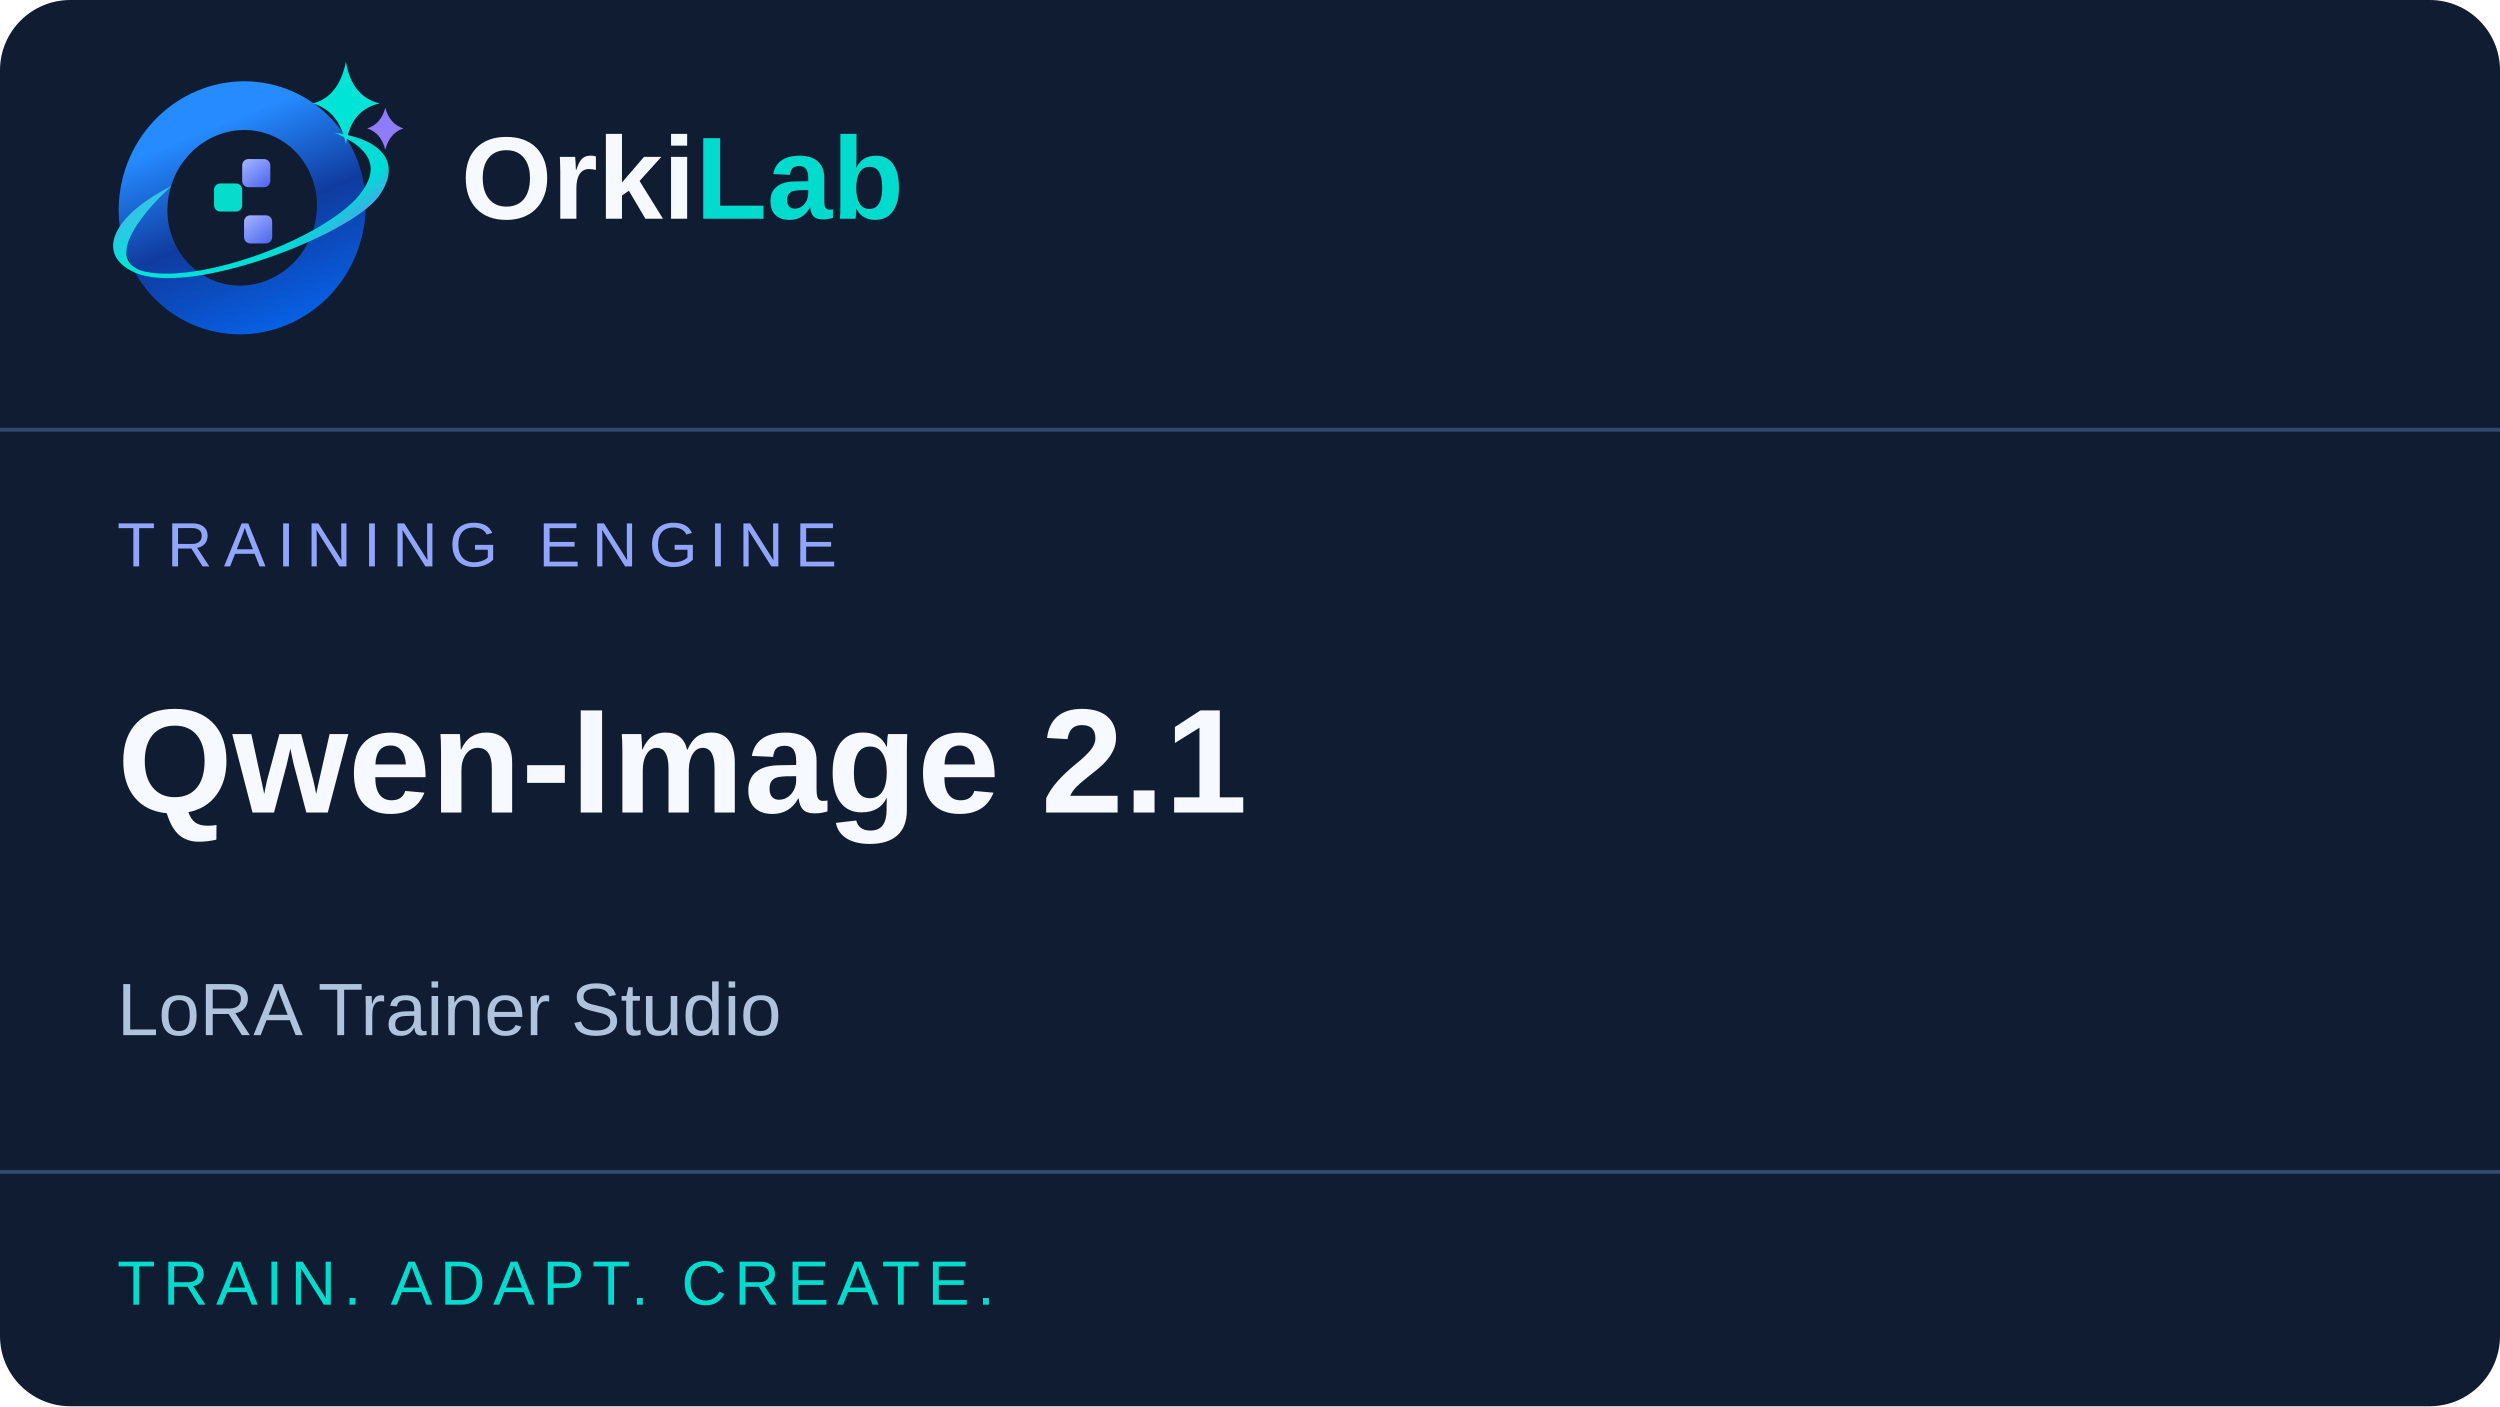
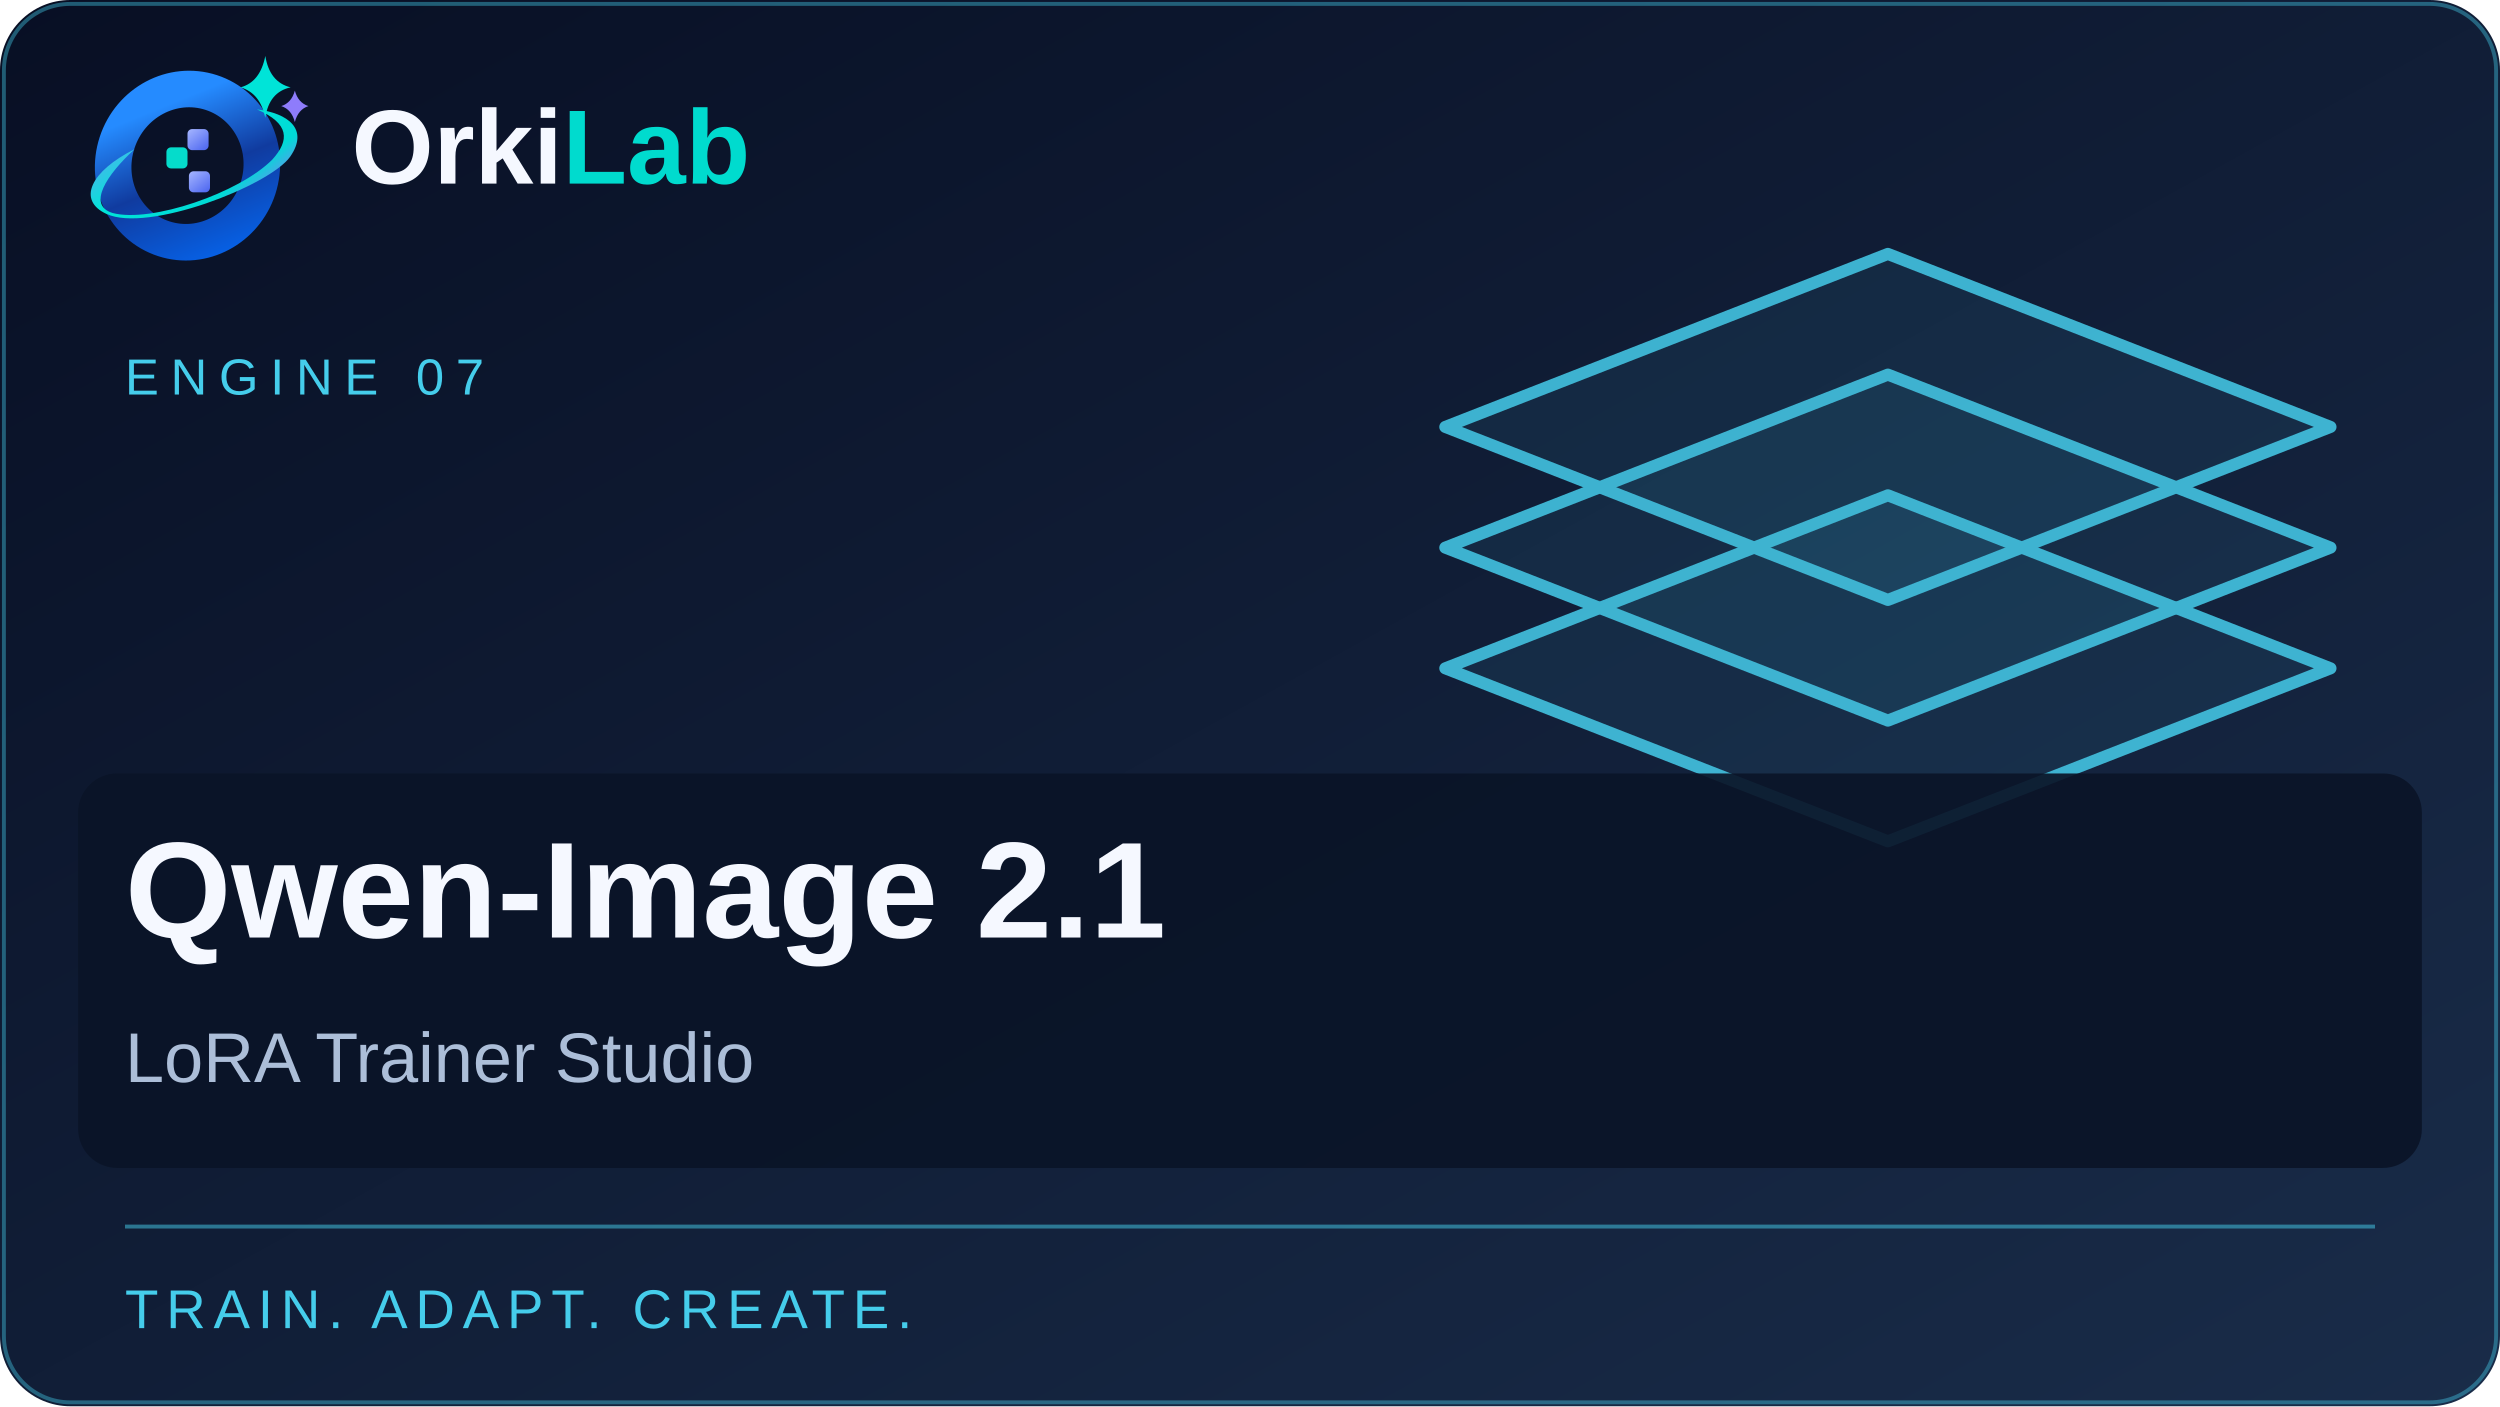
- <svg xmlns="http://www.w3.org/2000/svg" viewBox="0 0 640 360">
-   <rect width="640" height="360" rx="18" fill="#101C31" />
-   <path d="M0 110H640M0 300H640" stroke="#304B70" />
-   <g transform="translate(22 10) scale(.16)">
+ <svg xmlns="http://www.w3.org/2000/svg" width="640" height="360" viewBox="0 0 640 360">
+   <defs>
+     <linearGradient id="panel" x2="1" y2="1">
+       <stop stop-color="#080F24" />
+       <stop offset="1" stop-color="#192C49" />
+     </linearGradient>
+   </defs>
+   <rect width="640" height="360" rx="18" fill="url(#panel)" />
+   <rect x="1" y="1" width="638" height="358" rx="17" fill="none" stroke="#45CDEB" stroke-opacity=".4" />
+   <g transform="translate(18 10) scale(.12)">
    <defs>
      <linearGradient id="bg" x2="1" y2="1">
        <stop stop-color="#070D25" />
        <stop offset="1" stop-color="#101E3C" />
      </linearGradient>
      <linearGradient id="ring" x1=".2" y1=".2" x2=".85" y2="1">
        <stop stop-color="#258BFF" />
        <stop offset=".48" stop-color="#103B9F" />
        <stop offset="1" stop-color="#075FE2" />
      </linearGradient>
      <linearGradient id="orbit" x2="1" y2=".65">
        <stop stop-color="#9683FF" />
        <stop offset=".46" stop-color="#00E5D8" />
        <stop offset=".8" stop-color="#00DAD6" />
        <stop offset="1" stop-color="#8B79F7" />
      </linearGradient>
      <linearGradient id="tile" x2=".8" y2="1">
        <stop stop-color="#A6B6FF" />
        <stop offset="1" stop-color="#526BF1" />
      </linearGradient>
      <pattern id="grid" width="40" height="40" patternUnits="userSpaceOnUse">
        <path d="M40 0H0V40" stroke="#8FB7E0" stroke-opacity=".055" fill="none" />
      </pattern>
    </defs>
    <g>
      <ellipse cx="250" cy="270" rx="158" ry="164" transform="rotate(18 250 270)" fill="none" stroke="url(#ring)" stroke-width="78" />
      <rect x="250" y="192" width="45" height="45" rx="10" fill="url(#tile)" />
      <rect x="205" y="231" width="45" height="45" rx="10" fill="#05DCCB" />
      <rect x="253" y="282" width="45" height="45" rx="10" fill="url(#tile)" />
      <path d="M137 235C43 282 14 344 77 373C165 414 425 313 469 251C510 192 464 158 398 150C468 180 468 216 431 257C361 328 172 393 90 371C35 354 78 289 137 235Z" fill="url(#orbit)" />
      <path d="M416 36Q425 92 470 103Q424 113 416 168Q405 115 363 103Q405 92 416 36Z" fill="#00E4D8" />
      <path d="M479 110Q486 136 508 143Q486 150 479 177Q472 150 450 143Q472 136 479 110Z" fill="#8E7CFB" />
    </g>
  </g>
-   <text x="118" y="56" font-family="Arial,sans-serif" font-size="30" font-weight="bold" fill="#F6F9FF">Orki<tspan fill="#00DBCE">Lab</tspan>
+   <text x="90" y="47" fill="#F5F8FF" font-family="Arial,sans-serif" font-size="27" font-weight="bold">Orki<tspan fill="#00DBCE">Lab</tspan>
  </text>
-   <g font-family="Arial,sans-serif">
-     <text x="30" y="145" font-size="16" letter-spacing="3" fill="#91A5FF">TRAINING ENGINE</text>
-     <text x="30" y="208" font-size="38" font-weight="bold" fill="#F6F9FF">Qwen-Image 2.1</text>
-     <text x="30" y="265" font-size="19" fill="#AFC3DD">LoRA Trainer Studio</text>
-     <text x="30" y="334" font-size="16" letter-spacing="2" fill="#00DBCE">TRAIN. ADAPT. CREATE.</text>
+   <text x="32" y="101" fill="#45CDEB" font-family="Arial,sans-serif" font-size="13" letter-spacing="3">ENGINE 07</text>
+   <g transform="translate(370 65) scale(1.03)" opacity=".85">
+     <g stroke="#45CDEB" stroke-width="3" fill="none" stroke-linecap="round" stroke-linejoin="round">
+       <path d="M110 0L220 43L110 86L0 43Z" fill="#45CDEB" fill-opacity=".09" />
+       <path d="M110 30L220 73L110 116L0 73Z" fill="#45CDEB" fill-opacity=".09" />
+       <path d="M110 60L220 103L110 146L0 103Z" fill="#45CDEB" fill-opacity=".09" />
+     </g>
  </g>
+   <rect x="20" y="198" width="600" height="101" rx="10" fill="#0A1428" fill-opacity=".92" />
+   <text x="32" y="240" fill="#F5F8FF" font-family="Arial,sans-serif" font-size="35" font-weight="bold">Qwen-Image 2.1</text>
+   <text x="32" y="277" fill="#ACBED8" font-family="Arial,sans-serif" font-size="18">LoRA Trainer Studio</text>
+   <path d="M32 314H608" stroke="#45CDEB" opacity=".5" />
+   <text x="32" y="340" fill="#45CDEB" font-family="Arial,sans-serif" font-size="14" letter-spacing="2">TRAIN. ADAPT. CREATE.</text>
</svg>
